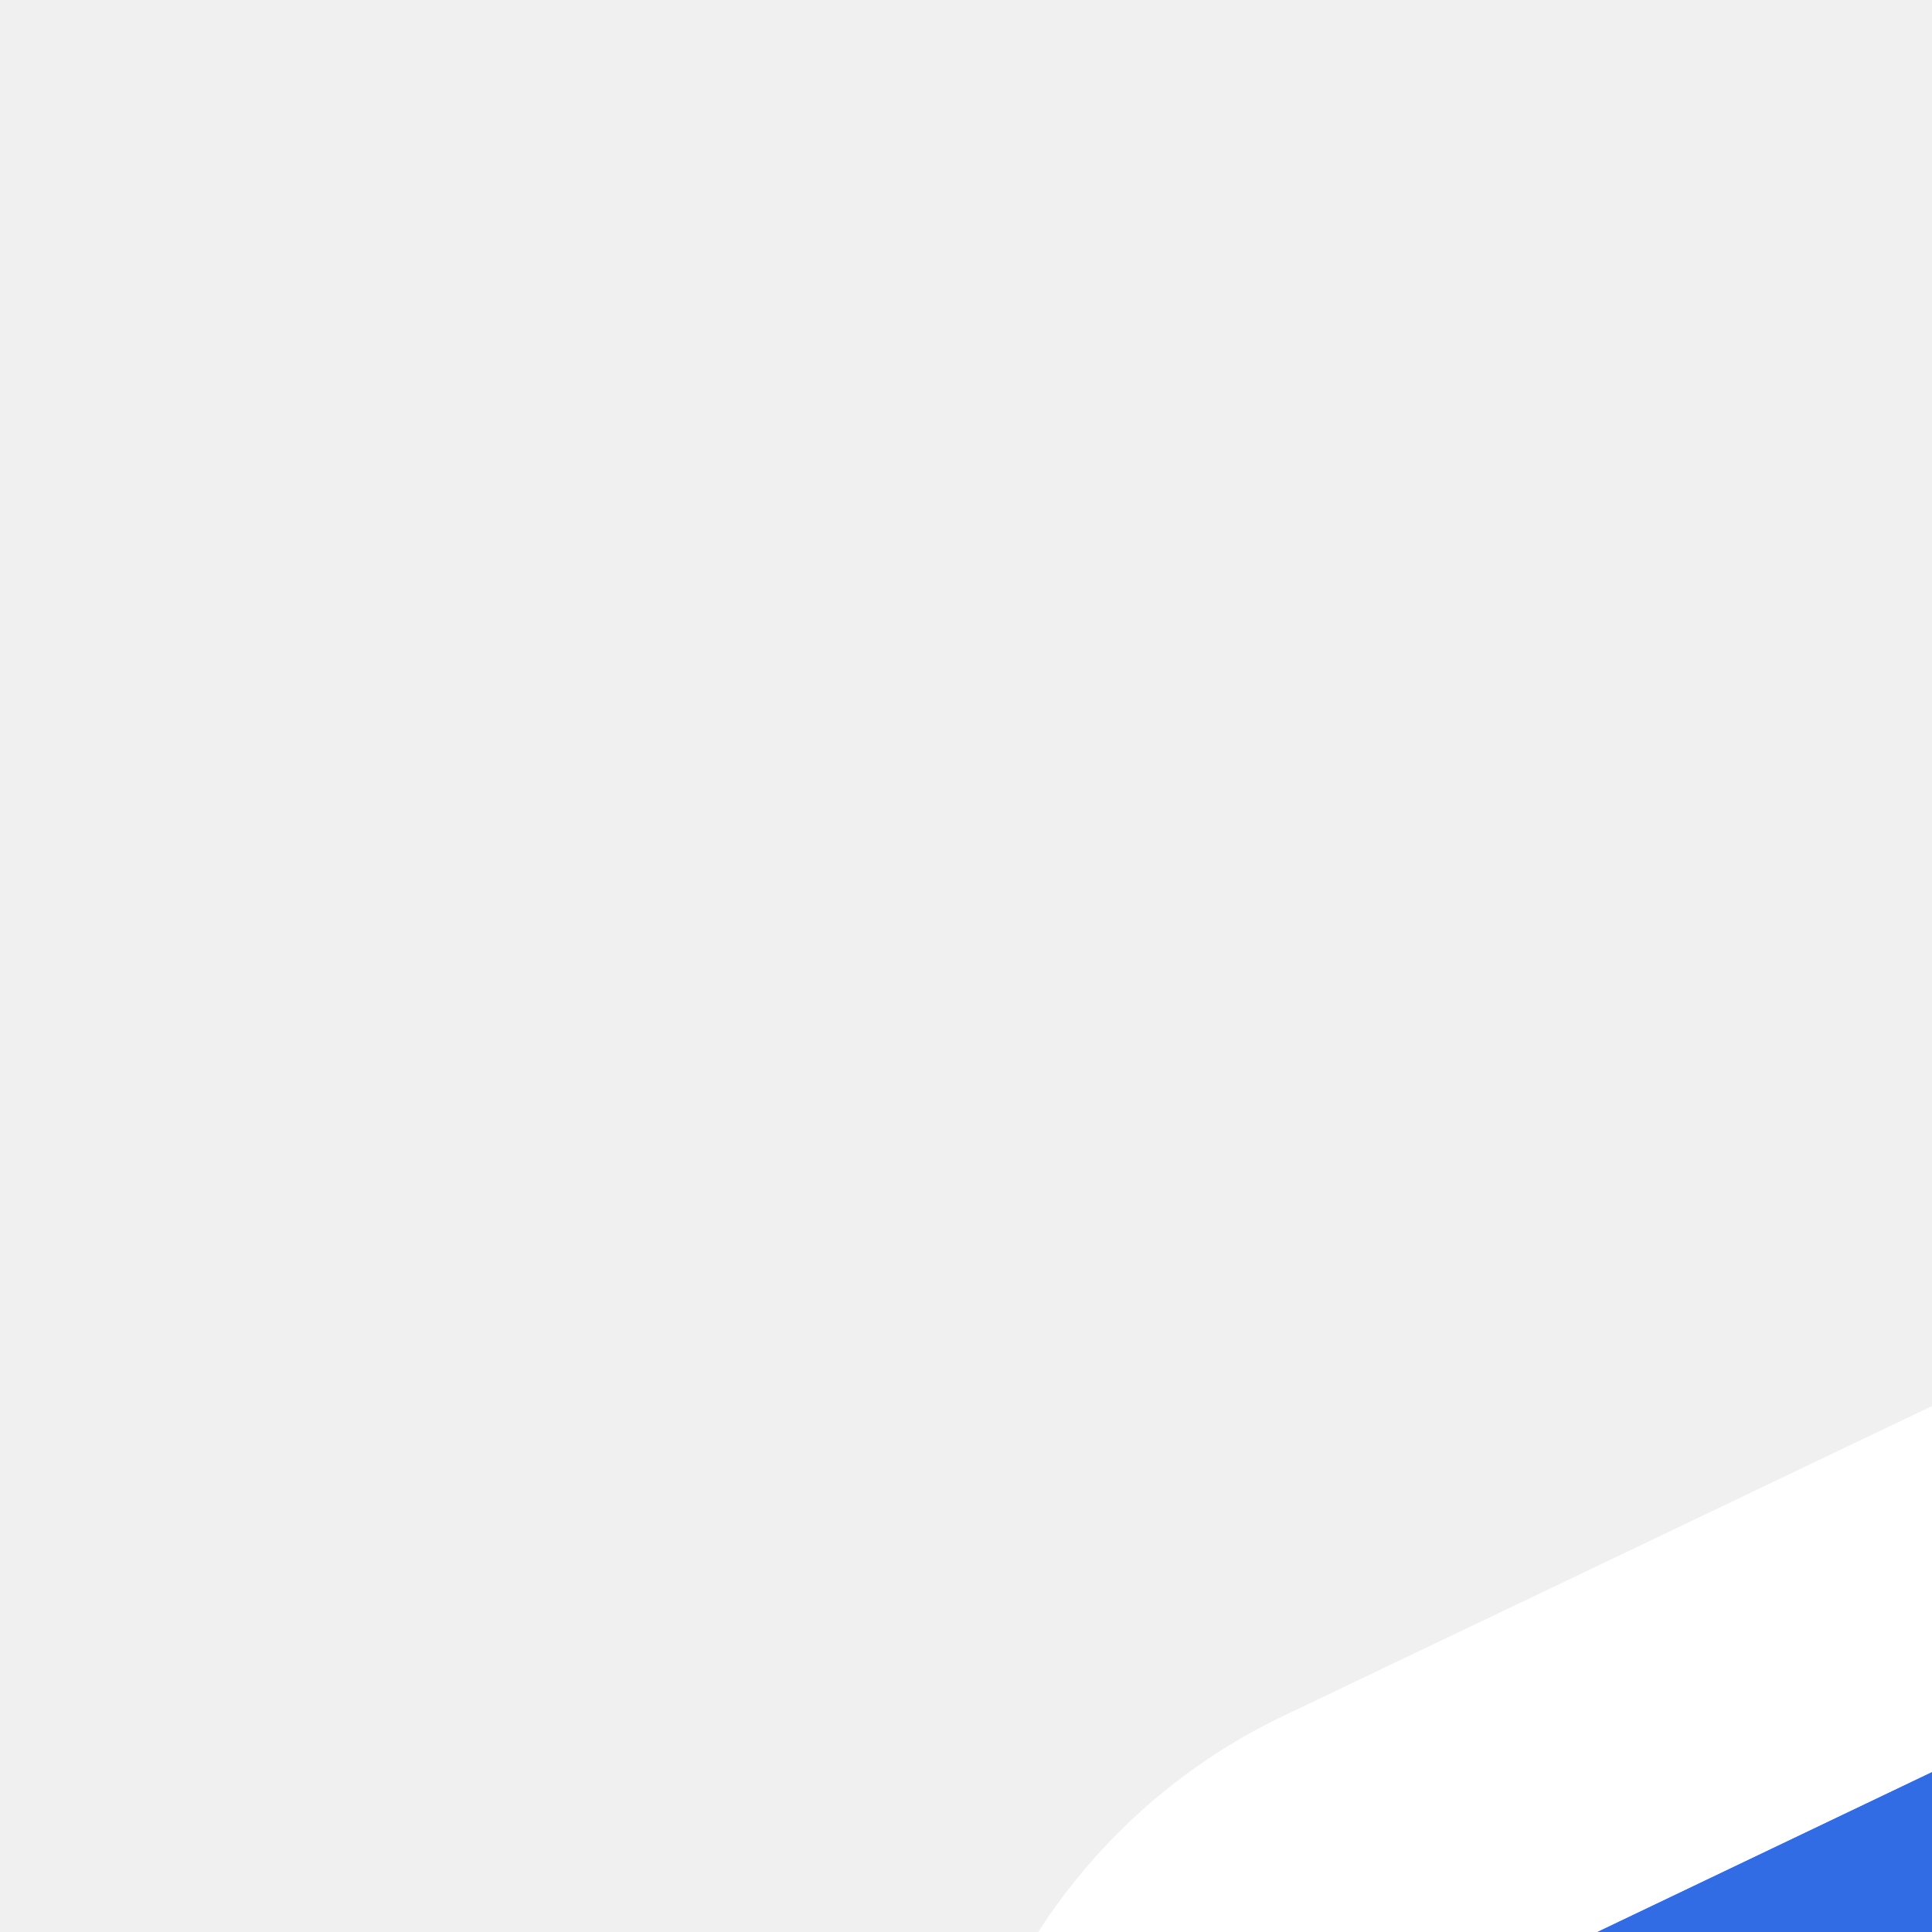
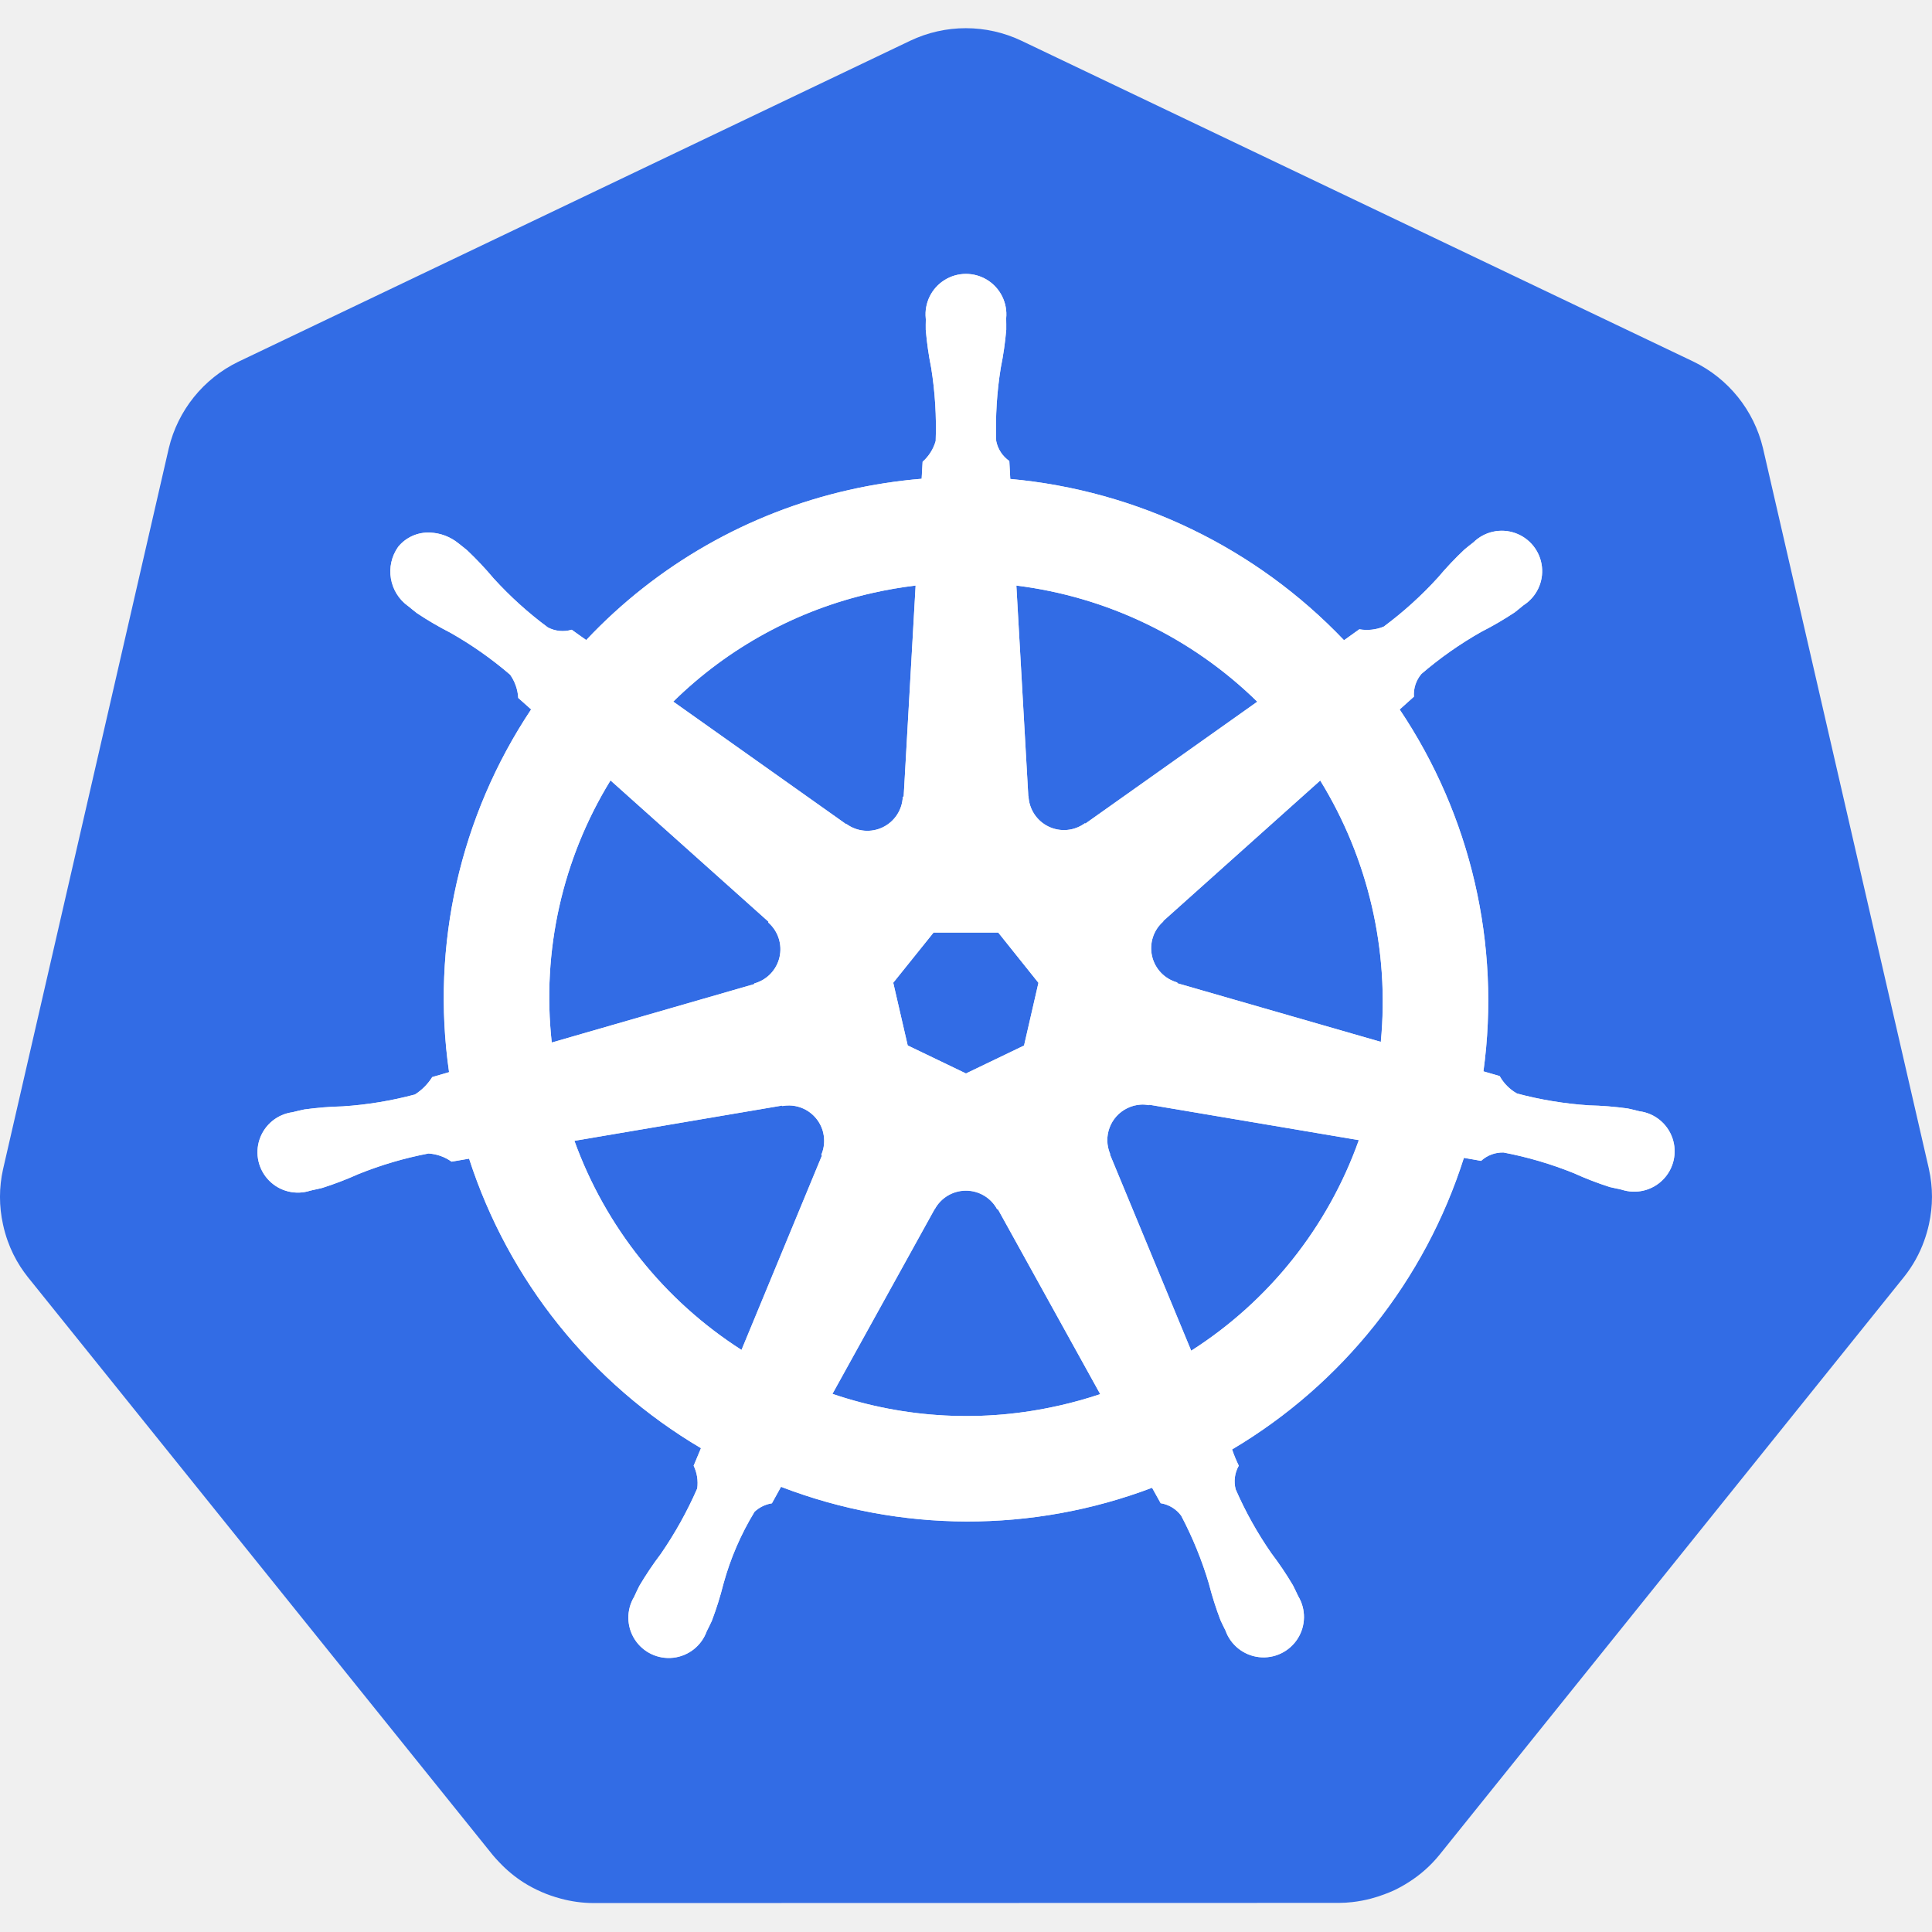
- <svg xmlns="http://www.w3.org/2000/svg" role="img" viewBox="0 0 48 48" height="48" width="48">
+ <svg xmlns="http://www.w3.org/2000/svg" viewBox="0 0 48 48">
  <defs>
    <style>
      .cls-1 {
        fill: #fff
      }

      .cls-2 {
        fill: #326ce5
      }
    </style>
  </defs>
-   <path d="M134.358 126.466a3.59 3.59 0 0 0-.855-.065 3.685 3.685 0 0 0-1.425.37 3.725 3.725 0 0 0-1.803 4.825l-.026.037 8.528 20.603a43.53 43.53 0 0 0 17.595-22.102l-21.976-3.714zm-34.194 2.92a3.72 3.72 0 0 0-3.568-2.894 3.656 3.656 0 0 0-.733.065l-.037-.045-21.785 3.698a43.695 43.695 0 0 0 17.54 21.946l8.442-20.4-.066-.08a3.683 3.683 0 0 0 .207-2.29zm18.245 8a3.718 3.718 0 0 0-6.557.008h-.018l-10.713 19.372a43.637 43.637 0 0 0 23.815 1.225q2.197-.5 4.292-1.2l-10.738-19.406zm33.914-45l-16.483 14.753.009.047a3.725 3.725 0 0 0 1.46 6.395l.02.089 21.35 6.15a44.278 44.278 0 0 0-6.356-27.432zM121.7 94.039a3.725 3.725 0 0 0 5.913 2.84l.065.027 18.036-12.788a43.85 43.85 0 0 0-25.287-12.19l1.253 22.105zm-19.1 2.921a3.72 3.72 0 0 0 5.904-2.85l.092-.043 1.253-22.14a44.682 44.682 0 0 0-4.501.776 43.467 43.467 0 0 0-20.937 11.409l18.154 12.869zm-9.678 16.729a3.72 3.72 0 0 0 1.462-6.396l.018-.088-16.574-14.824a43.454 43.454 0 0 0-6.168 27.51l21.245-6.13zm16.098 6.512l6.114 2.94 6.096-2.934 1.514-6.581-4.219-5.276h-6.79l-4.231 5.268z" class="cls-2" />
-   <path d="M216.208 133.167l-17.422-75.675a13.602 13.602 0 0 0-7.293-9.073l-70.521-33.67a13.589 13.589 0 0 0-11.705 0L38.76 48.437a13.598 13.598 0 0 0-7.295 9.072l-17.394 75.673a13.315 13.315 0 0 0-.004 5.81 13.506 13.506 0 0 0 .491 1.718 13.1 13.1 0 0 0 1.343 2.726c.239.365.491.72.765 1.064l48.804 60.678c.213.264.448.505.681.75a13.423 13.423 0 0 0 2.574 2.133 13.924 13.924 0 0 0 3.857 1.677 13.298 13.298 0 0 0 3.43.473h.759l77.504-.018a12.993 12.993 0 0 0 1.41-.083 13.47 13.47 0 0 0 1.989-.378 13.872 13.872 0 0 0 1.381-.442c.353-.135.705-.27 1.045-.433a13.941 13.941 0 0 0 1.479-.822 13.303 13.303 0 0 0 3.237-2.865l1.488-1.85 47.299-58.84a13.185 13.185 0 0 0 2.108-3.785 13.67 13.67 0 0 0 .5-1.724 13.282 13.282 0 0 0-.004-5.81zm-73.147 29.432a14.516 14.516 0 0 0 .703 1.703 3.314 3.314 0 0 0-.327 2.49 39.372 39.372 0 0 0 3.742 6.7 35.06 35.06 0 0 1 2.263 3.364c.17.315.392.803.553 1.136a4.24 4.24 0 1 1-7.63 3.607c-.161-.33-.385-.77-.522-1.082a35.275 35.275 0 0 1-1.225-3.868 39.305 39.305 0 0 0-2.896-7.097 3.335 3.335 0 0 0-2.154-1.307c-.135-.233-.635-1.15-.903-1.623a54.617 54.617 0 0 1-38.948-.1l-.955 1.73a3.429 3.429 0 0 0-1.819.887 29.517 29.517 0 0 0-3.268 7.582 34.9 34.9 0 0 1-1.218 3.868c-.135.31-.361.744-.522 1.073v.009l-.007.008a4.238 4.238 0 1 1-7.619-3.616c.159-.335.372-.82.54-1.135a35.177 35.177 0 0 1 2.262-3.373 41.228 41.228 0 0 0 3.82-6.866 4.188 4.188 0 0 0-.376-2.387l.768-1.84a54.922 54.922 0 0 1-24.338-30.387l-1.839.313a4.68 4.68 0 0 0-2.428-.855 39.524 39.524 0 0 0-7.356 2.165 35.589 35.589 0 0 1-3.787 1.45c-.305.084-.745.168-1.093.244-.028.01-.052.022-.08.029a.605.605 0 0 1-.065.006 4.236 4.236 0 1 1-1.874-8.224l.061-.015.037-.01c.353-.083.805-.2 1.127-.262a35.27 35.27 0 0 1 4.05-.326 39.388 39.388 0 0 0 7.564-1.242 5.835 5.835 0 0 0 1.814-1.83l1.767-.516a54.613 54.613 0 0 1 8.613-38.073l-1.353-1.206a4.688 4.688 0 0 0-.848-2.436 39.366 39.366 0 0 0-6.277-4.41 35.25 35.25 0 0 1-3.499-2.046c-.256-.191-.596-.478-.874-.704l-.063-.044a4.473 4.473 0 0 1-1.038-6.222 4.066 4.066 0 0 1 3.363-1.488 5.03 5.03 0 0 1 2.942 1.11c.287.225.68.526.935.745a35.253 35.253 0 0 1 2.78 2.95 39.383 39.383 0 0 0 5.69 5.142 3.333 3.333 0 0 0 2.507.243q.754.55 1.522 1.082A54.289 54.289 0 0 1 102.86 61.89a55.052 55.052 0 0 1 7.63-1.173l.1-1.784a4.6 4.6 0 0 0 1.37-2.184 39.476 39.476 0 0 0-.47-7.654 35.466 35.466 0 0 1-.576-4.014c-.011-.307.006-.731.01-1.081 0-.04-.01-.08-.01-.118a4.242 4.242 0 1 1 8.441-.004c0 .37.022.86.009 1.2a35.109 35.109 0 0 1-.579 4.013 39.533 39.533 0 0 0-.478 7.656 3.344 3.344 0 0 0 1.379 2.11c.015.305.065 1.323.102 1.884a55.309 55.309 0 0 1 35.032 16.927l1.606-1.147a4.69 4.69 0 0 0 2.56-.278 39.532 39.532 0 0 0 5.69-5.148 35.004 35.004 0 0 1 2.787-2.95c.259-.222.65-.52.936-.746a4.242 4.242 0 1 1 5.258 6.598c-.283.229-.657.548-.929.75a35.095 35.095 0 0 1-3.507 2.046 39.495 39.495 0 0 0-6.277 4.41 3.337 3.337 0 0 0-.792 2.39c-.235.216-1.06.947-1.497 1.343a54.837 54.837 0 0 1 8.792 37.983l1.704.496a4.745 4.745 0 0 0 1.82 1.83 39.464 39.464 0 0 0 7.568 1.246 35.64 35.64 0 0 1 4.046.324c.355.065.868.207 1.23.29a4.236 4.236 0 1 1-1.878 8.223l-.061-.008c-.028-.007-.054-.022-.083-.03-.348-.075-.785-.151-1.09-.231a35.14 35.14 0 0 1-3.785-1.462 39.477 39.477 0 0 0-7.363-2.165 3.337 3.337 0 0 0-2.362.877q-.9-.171-1.804-.316a54.92 54.92 0 0 1-24.328 30.605z" class="cls-2" />
-   <path d="M225.407 135.107L206.4 52.547a14.838 14.838 0 0 0-7.958-9.9l-76.935-36.73a14.825 14.825 0 0 0-12.771 0L31.808 42.669a14.838 14.838 0 0 0-7.961 9.895L4.873 135.129a14.668 14.668 0 0 0 1.995 11.185c.261.4.538.788.838 1.162l53.246 66.205a14.98 14.98 0 0 0 11.499 5.487l85.387-.02a14.986 14.986 0 0 0 11.5-5.48l53.227-66.211a14.72 14.72 0 0 0 2.842-12.347zm-9.197 3.866a13.677 13.677 0 0 1-.498 1.723 13.184 13.184 0 0 1-2.11 3.786l-47.299 58.838-1.486 1.852a13.305 13.305 0 0 1-3.24 2.865 13.945 13.945 0 0 1-1.474.822q-.513.237-1.045.43a13.873 13.873 0 0 1-1.383.445 13.473 13.473 0 0 1-1.989.379 12.988 12.988 0 0 1-1.41.082l-77.504.018h-.76a13.298 13.298 0 0 1-3.429-.472 13.925 13.925 0 0 1-3.855-1.679 13.424 13.424 0 0 1-2.576-2.132c-.233-.246-.468-.487-.68-.75l-48.805-60.679q-.408-.514-.765-1.066a13.102 13.102 0 0 1-1.343-2.726 13.505 13.505 0 0 1-.491-1.719 13.315 13.315 0 0 1 .004-5.809l17.394-75.675a13.598 13.598 0 0 1 7.295-9.07l70.508-33.685a13.589 13.589 0 0 1 11.705 0l70.519 33.67a13.602 13.602 0 0 1 7.293 9.073l17.422 75.674a13.282 13.282 0 0 1 .002 5.807z" class="cls-1" />
-   <path d="M185.814 127.106c-.36-.083-.874-.225-1.227-.29a35.642 35.642 0 0 0-4.046-.326 39.464 39.464 0 0 1-7.57-1.242 4.745 4.745 0 0 1-1.82-1.832l-1.704-.496a54.837 54.837 0 0 0-8.79-37.983c.436-.396 1.262-1.127 1.495-1.342a3.338 3.338 0 0 1 .792-2.39 39.495 39.495 0 0 1 6.277-4.41 35.095 35.095 0 0 0 3.507-2.046c.272-.202.644-.522.929-.75a4.242 4.242 0 1 0-5.256-6.6c-.288.227-.68.525-.936.747a35.004 35.004 0 0 0-2.789 2.95 39.533 39.533 0 0 1-5.69 5.148 4.69 4.69 0 0 1-2.56.278l-1.606 1.147a55.309 55.309 0 0 0-35.032-16.927c-.039-.561-.087-1.577-.102-1.884a3.344 3.344 0 0 1-1.377-2.11 39.533 39.533 0 0 1 .478-7.656 35.112 35.112 0 0 0 .575-4.012c.013-.34-.007-.834-.007-1.201a4.242 4.242 0 1 0-8.441.004c0 .04.009.078.01.118-.004.35-.021.774-.01 1.08a35.476 35.476 0 0 0 .576 4.015 39.475 39.475 0 0 1 .47 7.654 4.601 4.601 0 0 1-1.37 2.182l-.1 1.786a55.052 55.052 0 0 0-7.63 1.173 54.289 54.289 0 0 0-27.574 15.754q-.77-.531-1.526-1.082a3.333 3.333 0 0 1-2.506-.243 39.383 39.383 0 0 1-5.69-5.141 35.255 35.255 0 0 0-2.777-2.95c-.257-.22-.65-.52-.938-.75a5.03 5.03 0 0 0-2.942-1.11 4.066 4.066 0 0 0-3.363 1.49 4.473 4.473 0 0 0 1.038 6.222l.065.046c.276.226.616.515.872.702a35.256 35.256 0 0 0 3.499 2.048 39.367 39.367 0 0 1 6.276 4.412 4.69 4.69 0 0 1 .849 2.434l1.351 1.208a54.613 54.613 0 0 0-8.611 38.073l-1.767.514a5.835 5.835 0 0 1-1.814 1.827 39.39 39.39 0 0 1-7.565 1.247 35.266 35.266 0 0 0-4.049.326c-.324.06-.774.174-1.127.262l-.037.008-.06.018a4.236 4.236 0 1 0 1.875 8.224l.063-.01c.028-.006.052-.02.08-.025.348-.08.786-.163 1.092-.246a35.59 35.59 0 0 0 3.786-1.451 39.527 39.527 0 0 1 7.358-2.165 4.68 4.68 0 0 1 2.426.857l1.84-.315a54.922 54.922 0 0 0 24.34 30.387l-.769 1.84a4.188 4.188 0 0 1 .377 2.387 41.228 41.228 0 0 1-3.82 6.864 35.183 35.183 0 0 0-2.263 3.372c-.168.318-.381.805-.542 1.138a4.238 4.238 0 1 0 7.621 3.616l.007-.008v-.01c.16-.33.387-.763.522-1.072a34.903 34.903 0 0 0 1.218-3.868 29.517 29.517 0 0 1 3.268-7.582 3.43 3.43 0 0 1 1.819-.888l.957-1.73a54.617 54.617 0 0 0 38.946.099c.268.478.768 1.392.9 1.623a3.335 3.335 0 0 1 2.155 1.31 39.306 39.306 0 0 1 2.898 7.096 35.275 35.275 0 0 0 1.225 3.868c.137.312.36.75.522 1.082a4.24 4.24 0 1 0 7.63-3.607c-.161-.333-.383-.82-.55-1.136a35.06 35.06 0 0 0-2.263-3.364 39.372 39.372 0 0 1-3.742-6.7 3.314 3.314 0 0 1 .324-2.49 14.519 14.519 0 0 1-.703-1.703 54.92 54.92 0 0 0 24.328-30.605c.546.087 1.497.253 1.806.316a3.337 3.337 0 0 1 2.36-.877 39.476 39.476 0 0 1 7.36 2.165 35.135 35.135 0 0 0 3.788 1.462c.305.08.74.156 1.09.233.029.008.055.02.083.028l.06.009a4.236 4.236 0 1 0 1.878-8.224zm-40.1-42.987l-18.037 12.787-.063-.03a3.723 3.723 0 0 1-5.913-2.838l-.02-.01-1.253-22.103a43.85 43.85 0 0 1 25.285 12.194zm-33.978 24.228h6.788l4.22 5.276-1.513 6.58-6.096 2.934-6.114-2.94-1.516-6.583zm-6.386-35.648a44.672 44.672 0 0 1 4.503-.774l-1.255 22.137-.092.044a3.72 3.72 0 0 1-5.904 2.852l-.035.02-18.154-12.872a43.467 43.467 0 0 1 20.937-11.407zm-27.52 19.68l16.574 14.824-.018.09a3.72 3.72 0 0 1-1.462 6.395l-.017.072-21.245 6.13a43.454 43.454 0 0 1 6.168-27.51zm22.191 39.38l-8.441 20.397a43.696 43.696 0 0 1-17.536-21.948l21.783-3.7.037.049a3.655 3.655 0 0 1 .73-.065 3.72 3.72 0 0 1 3.364 5.185zm24.916 26.23a43.637 43.637 0 0 1-23.815-1.223l10.713-19.372h.018a3.725 3.725 0 0 1 6.557-.006h.08l10.74 19.404q-2.091.698-4.293 1.199zm13.841-5.751l-8.528-20.605.026-.037a3.725 3.725 0 0 1 1.803-4.823 3.685 3.685 0 0 1 1.425-.37 3.59 3.59 0 0 1 .855.063l.037-.046 21.977 3.714a43.53 43.53 0 0 1-17.595 22.105zm19.903-32.42l-21.352-6.15-.02-.09a3.725 3.725 0 0 1-1.46-6.395l-.008-.043 16.482-14.751a44.279 44.279 0 0 1 6.357 27.43z" class="cls-1" />
+   <path d="m 28.549,27.458 a 0.85,0.85 0 0 0 -0.202,-0.015 0.872,0.872 0 0 0 -0.337,0.088 0.882,0.882 0 0 0 -0.427,1.142 l -0.006,0.009 2.019,4.877 a 10.304,10.304 0 0 0 4.165,-5.232 l -5.202,-0.879 z m -8.094,0.691 a 0.881,0.881 0 0 0 -0.845,-0.685 0.865,0.865 0 0 0 -0.174,0.015 l -0.009,-0.011 -5.157,0.875 a 10.343,10.343 0 0 0 4.152,5.195 l 1.998,-4.829 -0.016,-0.019 a 0.872,0.872 0 0 0 0.049,-0.542 z m 4.319,1.894 a 0.88,0.88 0 0 0 -1.552,0.002 h -0.004 l -2.536,4.585 a 10.329,10.329 0 0 0 5.637,0.29 q 0.52,-0.118 1.016,-0.284 l -2.542,-4.594 z m 8.028,-10.652 -3.902,3.492 0.002,0.011 a 0.882,0.882 0 0 0 0.346,1.514 l 0.005,0.021 5.054,1.456 a 10.481,10.481 0 0 0 -1.505,-6.493 z M 25.553,19.782 a 0.882,0.882 0 0 0 1.4,0.672 l 0.015,0.006 4.269,-3.027 a 10.38,10.38 0 0 0 -5.986,-2.885 l 0.297,5.232 z m -4.521,0.691 a 0.881,0.881 0 0 0 1.398,-0.675 l 0.022,-0.01 0.297,-5.241 a 10.577,10.577 0 0 0 -1.065,0.184 10.289,10.289 0 0 0 -4.956,2.701 l 4.297,3.046 z m -2.291,3.96 a 0.881,0.881 0 0 0 0.346,-1.514 l 0.004,-0.021 -3.923,-3.509 a 10.286,10.286 0 0 0 -1.46,6.512 l 5.029,-1.451 z m 3.811,1.541 1.447,0.696 1.443,-0.694 0.358,-1.558 -0.999,-1.249 h -1.607 l -1.002,1.247 z" class="cls-2" style="stroke-width:0.237" />
+   <path d="M 47.924,29.044 43.8,11.131 A 3.22,3.22 0 0 0 42.073,8.984 L 25.381,1.014 a 3.217,3.217 0 0 0 -2.771,0 L 5.92,8.988 A 3.219,3.219 0 0 0 4.194,11.135 L 0.076,29.048 a 3.152,3.152 0 0 0 -9.469e-4,1.375 3.197,3.197 0 0 0 0.116,0.407 3.101,3.101 0 0 0 0.318,0.645 c 0.057,0.086 0.116,0.17 0.181,0.252 L 12.243,46.089 c 0.05,0.062 0.106,0.12 0.161,0.178 a 3.177,3.177 0 0 0 0.609,0.505 3.296,3.296 0 0 0 0.913,0.397 3.148,3.148 0 0 0 0.812,0.112 h 0.18 l 18.346,-0.004 a 3.076,3.076 0 0 0 0.334,-0.02 3.188,3.188 0 0 0 0.471,-0.089 3.284,3.284 0 0 0 0.327,-0.105 c 0.084,-0.032 0.167,-0.064 0.247,-0.102 A 3.3,3.3 0 0 0 34.993,46.766 3.149,3.149 0 0 0 35.759,46.088 L 36.111,45.65 47.307,31.722 a 3.121,3.121 0 0 0 0.499,-0.896 3.236,3.236 0 0 0 0.118,-0.408 3.144,3.144 0 0 0 -9.47e-4,-1.375 z m -17.314,6.967 a 3.436,3.436 0 0 0 0.166,0.403 0.784,0.784 0 0 0 -0.077,0.589 9.32,9.32 0 0 0 0.886,1.586 8.299,8.299 0 0 1 0.536,0.796 c 0.04,0.075 0.093,0.19 0.131,0.269 a 1.004,1.004 0 1 1 -1.806,0.854 c -0.038,-0.078 -0.091,-0.182 -0.124,-0.256 A 8.35,8.35 0 0 1 30.031,39.336 9.304,9.304 0 0 0 29.345,37.657 0.789,0.789 0 0 0 28.836,37.347 c -0.032,-0.055 -0.15,-0.272 -0.214,-0.384 a 12.928,12.928 0 0 1 -9.219,-0.024 l -0.226,0.41 a 0.812,0.812 0 0 0 -0.431,0.21 6.987,6.987 0 0 0 -0.774,1.795 8.261,8.261 0 0 1 -0.288,0.916 c -0.032,0.073 -0.085,0.176 -0.124,0.254 v 0.002 l -0.002,0.002 a 1.003,1.003 0 1 1 -1.803,-0.856 c 0.038,-0.079 0.088,-0.194 0.128,-0.269 a 8.327,8.327 0 0 1 0.535,-0.798 9.759,9.759 0 0 0 0.904,-1.625 0.991,0.991 0 0 0 -0.089,-0.565 l 0.182,-0.436 a 13,13 0 0 1 -5.761,-7.193 l -0.435,0.074 A 1.108,1.108 0 0 0 10.645,28.657 9.356,9.356 0 0 0 8.903,29.17 8.424,8.424 0 0 1 8.007,29.513 c -0.072,0.02 -0.176,0.04 -0.259,0.058 -0.007,0.002 -0.012,0.005 -0.019,0.007 a 0.143,0.143 0 0 1 -0.015,0.001 1.003,1.003 0 1 1 -0.444,-1.947 l 0.014,-0.004 0.009,-0.002 c 0.084,-0.02 0.191,-0.047 0.267,-0.062 a 8.349,8.349 0 0 1 0.959,-0.077 9.323,9.323 0 0 0 1.79,-0.294 1.381,1.381 0 0 0 0.429,-0.433 l 0.418,-0.122 a 12.927,12.927 0 0 1 2.039,-9.012 l -0.32,-0.285 a 1.11,1.11 0 0 0 -0.201,-0.577 9.318,9.318 0 0 0 -1.486,-1.044 8.344,8.344 0 0 1 -0.828,-0.484 c -0.061,-0.045 -0.141,-0.113 -0.207,-0.167 l -0.015,-0.01 a 1.059,1.059 0 0 1 -0.246,-1.473 0.962,0.962 0 0 1 0.796,-0.352 1.191,1.191 0 0 1 0.696,0.263 c 0.068,0.053 0.161,0.125 0.221,0.176 a 8.345,8.345 0 0 1 0.658,0.698 9.322,9.322 0 0 0 1.347,1.217 0.789,0.789 0 0 0 0.593,0.058 q 0.178,0.13 0.36,0.256 a 12.851,12.851 0 0 1 6.528,-3.729 13.031,13.031 0 0 1 1.806,-0.278 l 0.024,-0.422 A 1.089,1.089 0 0 0 23.247,10.955 9.344,9.344 0 0 0 23.136,9.144 8.395,8.395 0 0 1 23,8.193 c -0.003,-0.073 0.001,-0.173 0.002,-0.256 0,-0.009 -0.002,-0.019 -0.002,-0.028 a 1.004,1.004 0 1 1 1.998,-9.469e-4 c 0,0.088 0.005,0.204 0.002,0.284 a 8.311,8.311 0 0 1 -0.137,0.95 9.358,9.358 0 0 0 -0.113,1.812 0.792,0.792 0 0 0 0.326,0.499 c 0.004,0.072 0.015,0.313 0.024,0.446 a 13.092,13.092 0 0 1 8.292,4.007 l 0.38,-0.272 a 1.11,1.11 0 0 0 0.606,-0.066 9.358,9.358 0 0 0 1.347,-1.219 8.286,8.286 0 0 1 0.66,-0.698 c 0.061,-0.053 0.154,-0.123 0.222,-0.177 a 1.004,1.004 0 1 1 1.245,1.562 c -0.067,0.054 -0.156,0.13 -0.22,0.178 a 8.307,8.307 0 0 1 -0.83,0.484 9.349,9.349 0 0 0 -1.486,1.044 0.79,0.79 0 0 0 -0.187,0.566 c -0.056,0.051 -0.251,0.224 -0.354,0.318 a 12.98,12.98 0 0 1 2.081,8.991 l 0.403,0.117 a 1.123,1.123 0 0 0 0.431,0.433 9.341,9.341 0 0 0 1.791,0.295 8.436,8.436 0 0 1 0.958,0.077 c 0.084,0.015 0.205,0.049 0.291,0.069 a 1.003,1.003 0 1 1 -0.445,1.946 l -0.014,-0.002 c -0.007,-0.002 -0.013,-0.005 -0.02,-0.007 -0.082,-0.018 -0.186,-0.036 -0.258,-0.055 a 8.318,8.318 0 0 1 -0.896,-0.346 9.344,9.344 0 0 0 -1.743,-0.512 0.79,0.79 0 0 0 -0.559,0.208 q -0.213,-0.04 -0.427,-0.075 a 13,13 0 0 1 -5.759,7.244 z" class="cls-2" style="stroke-width:0.237" />
+   <path d="m 40.729,27.609 c -0.085,-0.02 -0.207,-0.053 -0.29,-0.069 a 8.437,8.437 0 0 0 -0.958,-0.077 9.341,9.341 0 0 1 -1.792,-0.294 1.123,1.123 0 0 1 -0.431,-0.434 l -0.403,-0.117 a 12.98,12.98 0 0 0 -2.081,-8.991 c 0.103,-0.094 0.299,-0.267 0.354,-0.318 a 0.79,0.79 0 0 1 0.187,-0.566 9.349,9.349 0 0 1 1.486,-1.044 8.307,8.307 0 0 0 0.83,-0.484 c 0.064,-0.048 0.152,-0.124 0.22,-0.178 a 1.004,1.004 0 1 0 -1.244,-1.562 c -0.068,0.054 -0.161,0.124 -0.222,0.177 a 8.286,8.286 0 0 0 -0.66,0.698 9.358,9.358 0 0 1 -1.347,1.219 1.11,1.11 0 0 1 -0.606,0.066 l -0.38,0.272 a 13.092,13.092 0 0 0 -8.292,-4.007 c -0.009,-0.133 -0.021,-0.373 -0.024,-0.446 A 0.792,0.792 0 0 1 24.75,10.955 9.358,9.358 0 0 1 24.863,9.143 8.311,8.311 0 0 0 25,8.193 c 0.003,-0.08 -0.002,-0.197 -0.002,-0.284 a 1.004,1.004 0 1 0 -1.998,9.468e-4 c 0,0.009 0.002,0.018 0.002,0.028 -9.47e-4,0.083 -0.005,0.183 -0.002,0.256 a 8.397,8.397 0 0 0 0.136,0.95 9.344,9.344 0 0 1 0.111,1.812 1.089,1.089 0 0 1 -0.324,0.516 l -0.024,0.423 a 13.031,13.031 0 0 0 -1.806,0.278 12.851,12.851 0 0 0 -6.527,3.729 Q 14.384,15.776 14.205,15.645 a 0.789,0.789 0 0 1 -0.593,-0.058 9.322,9.322 0 0 1 -1.347,-1.217 8.345,8.345 0 0 0 -0.657,-0.698 c -0.061,-0.052 -0.154,-0.123 -0.222,-0.178 a 1.191,1.191 0 0 0 -0.696,-0.263 0.962,0.962 0 0 0 -0.796,0.353 1.059,1.059 0 0 0 0.246,1.473 l 0.015,0.011 c 0.065,0.053 0.146,0.122 0.206,0.166 a 8.345,8.345 0 0 0 0.828,0.485 9.318,9.318 0 0 1 1.486,1.044 1.11,1.11 0 0 1 0.201,0.576 l 0.32,0.286 a 12.927,12.927 0 0 0 -2.038,9.012 l -0.418,0.122 A 1.381,1.381 0 0 1 10.309,27.192 9.324,9.324 0 0 1 8.519,27.488 8.348,8.348 0 0 0 7.56,27.565 C 7.484,27.579 7.377,27.606 7.294,27.627 l -0.009,0.002 -0.014,0.004 a 1.003,1.003 0 1 0 0.444,1.947 l 0.015,-0.002 c 0.007,-0.001 0.012,-0.005 0.019,-0.006 0.082,-0.019 0.186,-0.039 0.258,-0.058 a 8.424,8.424 0 0 0 0.896,-0.343 9.356,9.356 0 0 1 1.742,-0.512 1.108,1.108 0 0 1 0.574,0.203 l 0.436,-0.075 a 13,13 0 0 0 5.761,7.193 l -0.182,0.436 a 0.991,0.991 0 0 1 0.089,0.565 9.759,9.759 0 0 1 -0.904,1.625 8.328,8.328 0 0 0 -0.536,0.798 c -0.04,0.075 -0.09,0.191 -0.128,0.269 a 1.003,1.003 0 1 0 1.804,0.856 l 0.002,-0.002 v -0.002 c 0.038,-0.078 0.092,-0.181 0.124,-0.254 a 8.262,8.262 0 0 0 0.288,-0.916 6.987,6.987 0 0 1 0.774,-1.795 0.812,0.812 0 0 1 0.431,-0.21 l 0.227,-0.41 a 12.928,12.928 0 0 0 9.219,0.023 c 0.063,0.113 0.182,0.329 0.213,0.384 a 0.789,0.789 0 0 1 0.51,0.31 9.304,9.304 0 0 1 0.686,1.68 8.35,8.35 0 0 0 0.29,0.916 c 0.032,0.074 0.085,0.178 0.124,0.256 a 1.004,1.004 0 1 0 1.806,-0.854 c -0.038,-0.079 -0.091,-0.194 -0.13,-0.269 a 8.299,8.299 0 0 0 -0.536,-0.796 9.32,9.32 0 0 1 -0.886,-1.586 0.784,0.784 0 0 1 0.077,-0.589 3.437,3.437 0 0 1 -0.166,-0.403 13,13 0 0 0 5.759,-7.244 c 0.129,0.021 0.354,0.06 0.427,0.075 a 0.79,0.79 0 0 1 0.559,-0.208 9.344,9.344 0 0 1 1.742,0.512 8.317,8.317 0 0 0 0.897,0.346 c 0.072,0.019 0.175,0.037 0.258,0.055 0.007,0.002 0.013,0.005 0.02,0.007 l 0.014,0.002 a 1.003,1.003 0 1 0 0.445,-1.947 z m -9.492,-10.175 -4.269,3.027 -0.015,-0.007 a 0.881,0.881 0 0 1 -1.4,-0.672 l -0.005,-0.002 -0.297,-5.232 a 10.38,10.38 0 0 1 5.985,2.886 z m -8.043,5.735 h 1.607 l 0.999,1.249 -0.358,1.558 -1.443,0.694 -1.447,-0.696 -0.359,-1.558 z m -1.512,-8.438 a 10.574,10.574 0 0 1 1.066,-0.183 l -0.297,5.24 -0.022,0.01 a 0.881,0.881 0 0 1 -1.398,0.675 l -0.008,0.005 -4.297,-3.047 a 10.289,10.289 0 0 1 4.956,-2.7 z m -6.514,4.658 3.923,3.509 -0.004,0.021 a 0.881,0.881 0 0 1 -0.346,1.514 l -0.004,0.017 -5.029,1.451 a 10.286,10.286 0 0 1 1.46,-6.512 z m 5.253,9.322 -1.998,4.828 a 10.343,10.343 0 0 1 -4.151,-5.195 l 5.156,-0.876 0.009,0.012 a 0.865,0.865 0 0 1 0.173,-0.015 0.881,0.881 0 0 1 0.796,1.227 z m 5.898,6.209 a 10.329,10.329 0 0 1 -5.637,-0.289 l 2.536,-4.585 h 0.004 a 0.882,0.882 0 0 1 1.552,-0.001 h 0.019 l 2.542,4.593 q -0.495,0.165 -1.016,0.284 z m 3.276,-1.361 -2.019,-4.877 0.006,-0.009 a 0.882,0.882 0 0 1 0.427,-1.142 0.872,0.872 0 0 1 0.337,-0.088 0.85,0.85 0 0 1 0.202,0.015 l 0.009,-0.011 5.202,0.879 a 10.304,10.304 0 0 1 -4.165,5.232 z m 4.711,-7.674 -5.054,-1.456 -0.005,-0.021 a 0.882,0.882 0 0 1 -0.346,-1.514 l -0.002,-0.01 3.901,-3.492 a 10.481,10.481 0 0 1 1.505,6.493 z" class="cls-1" style="stroke-width:0.237" />
</svg>
